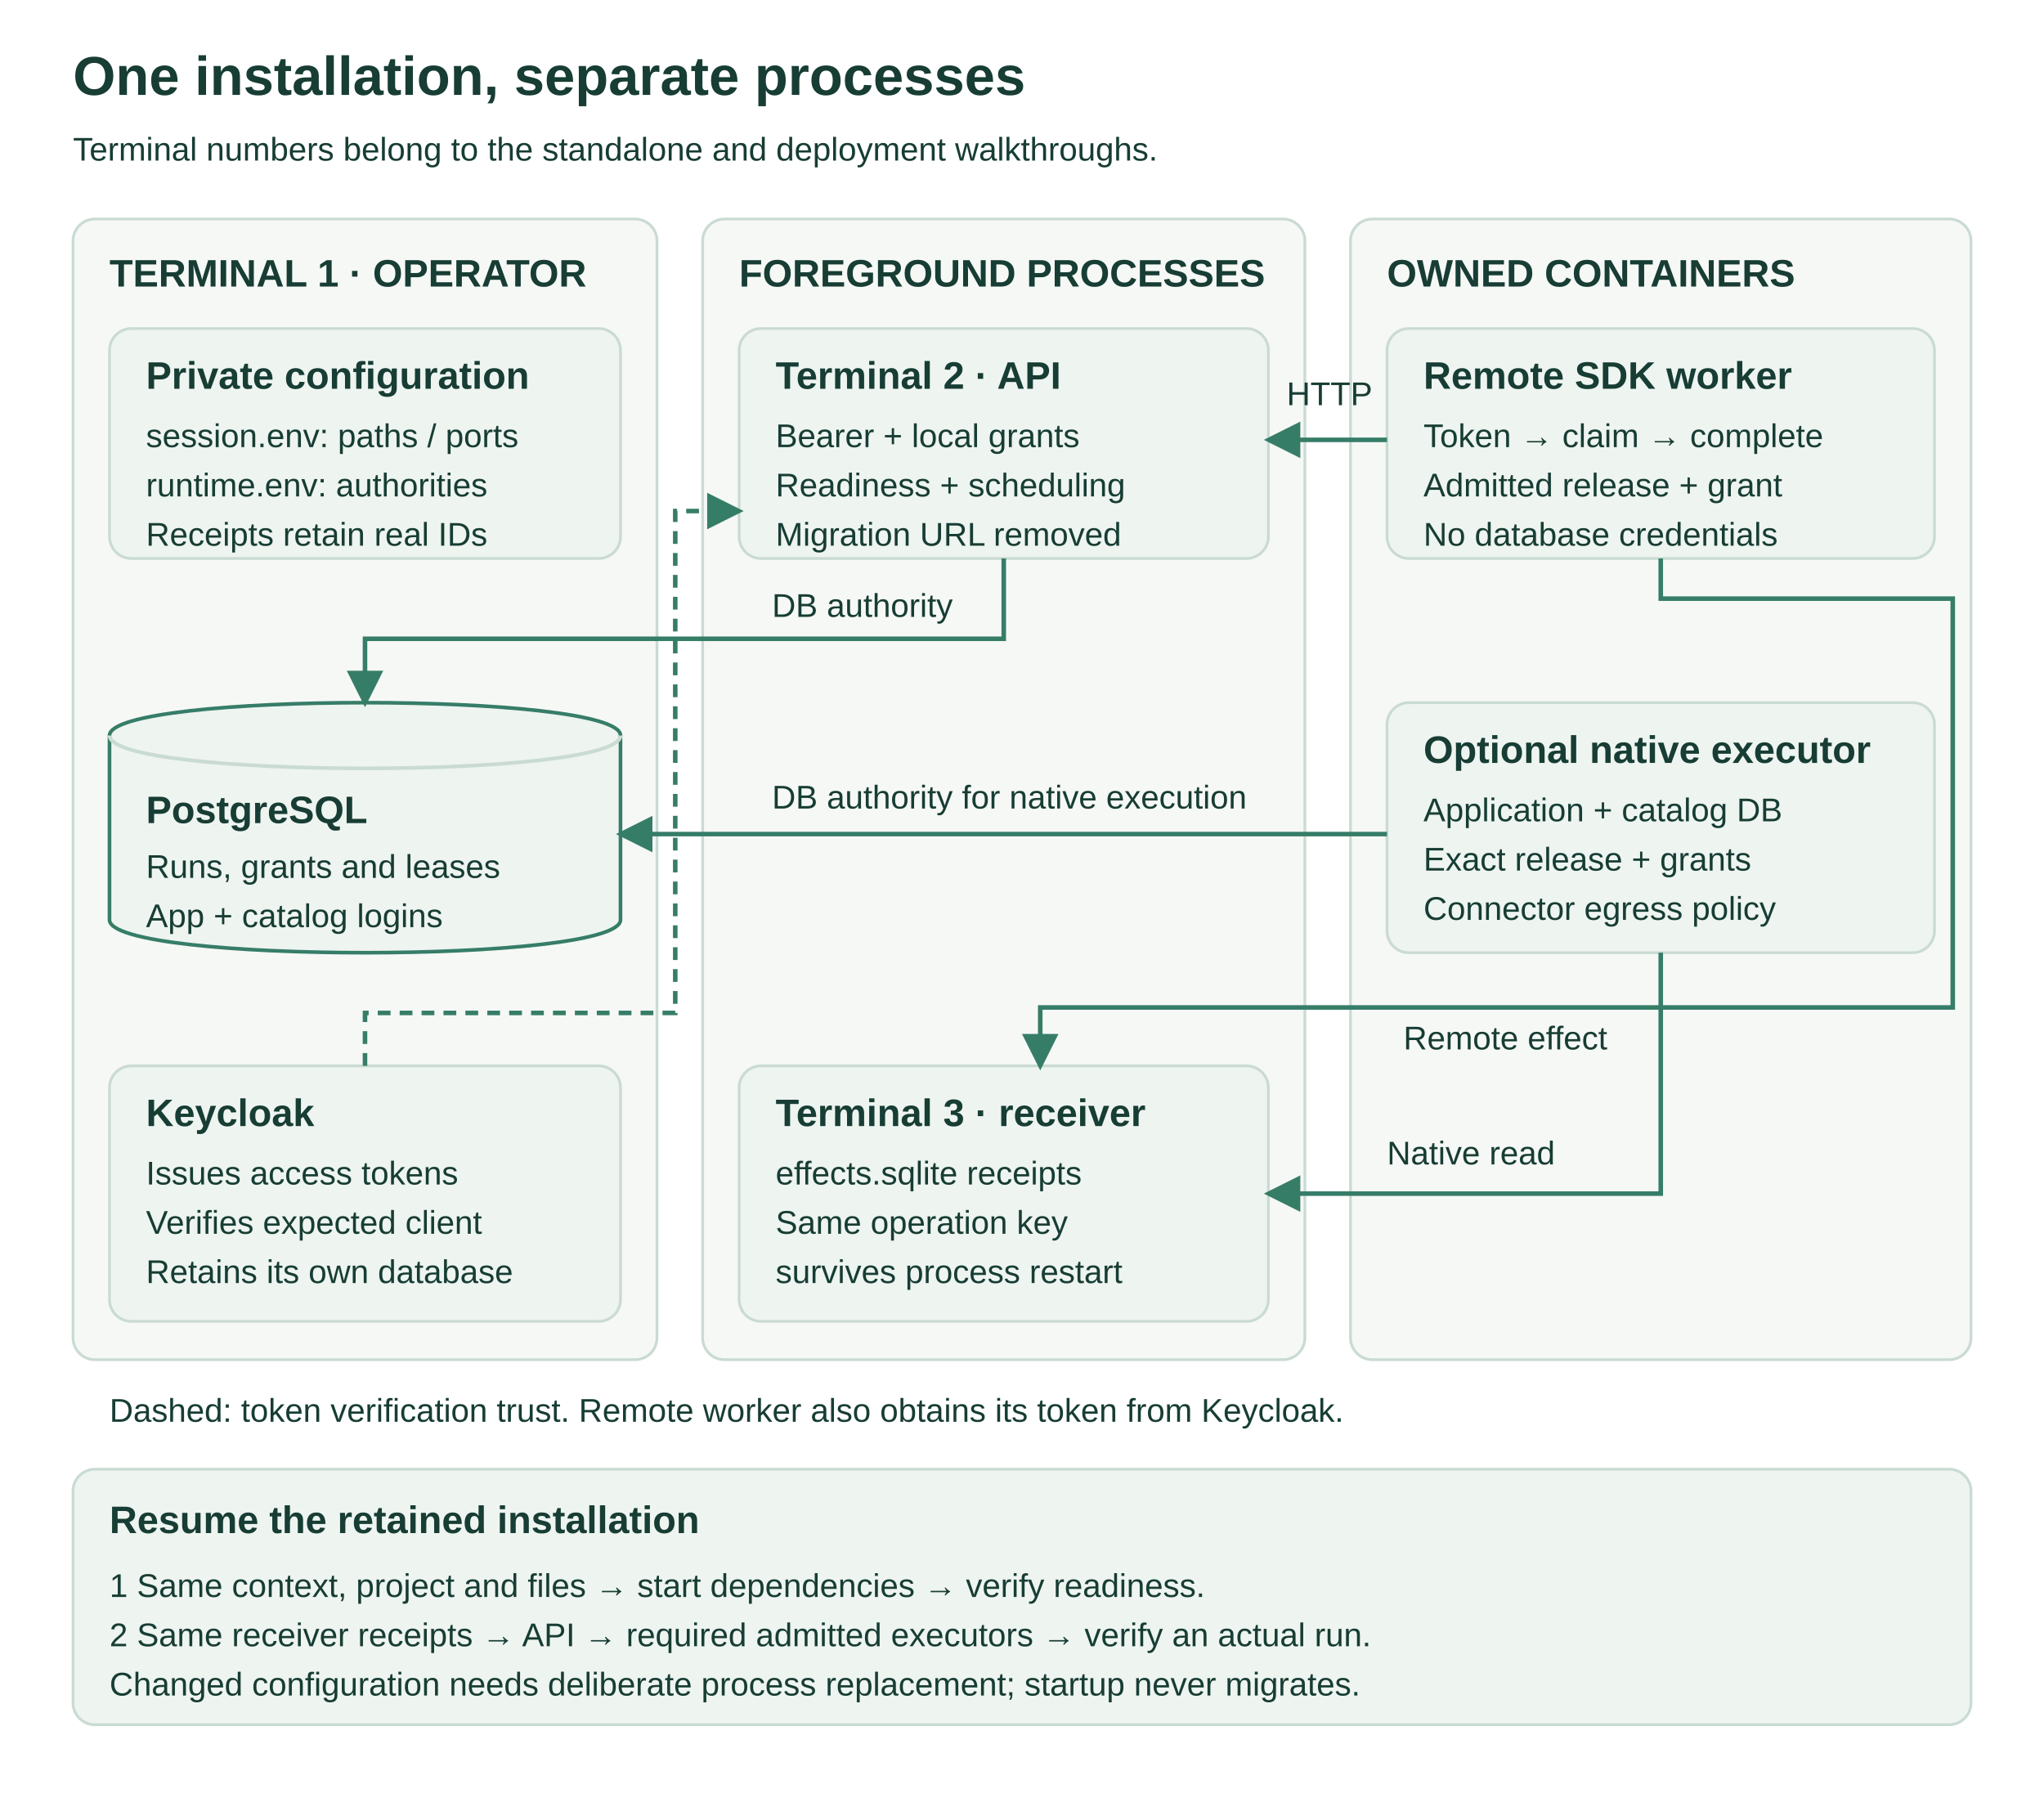
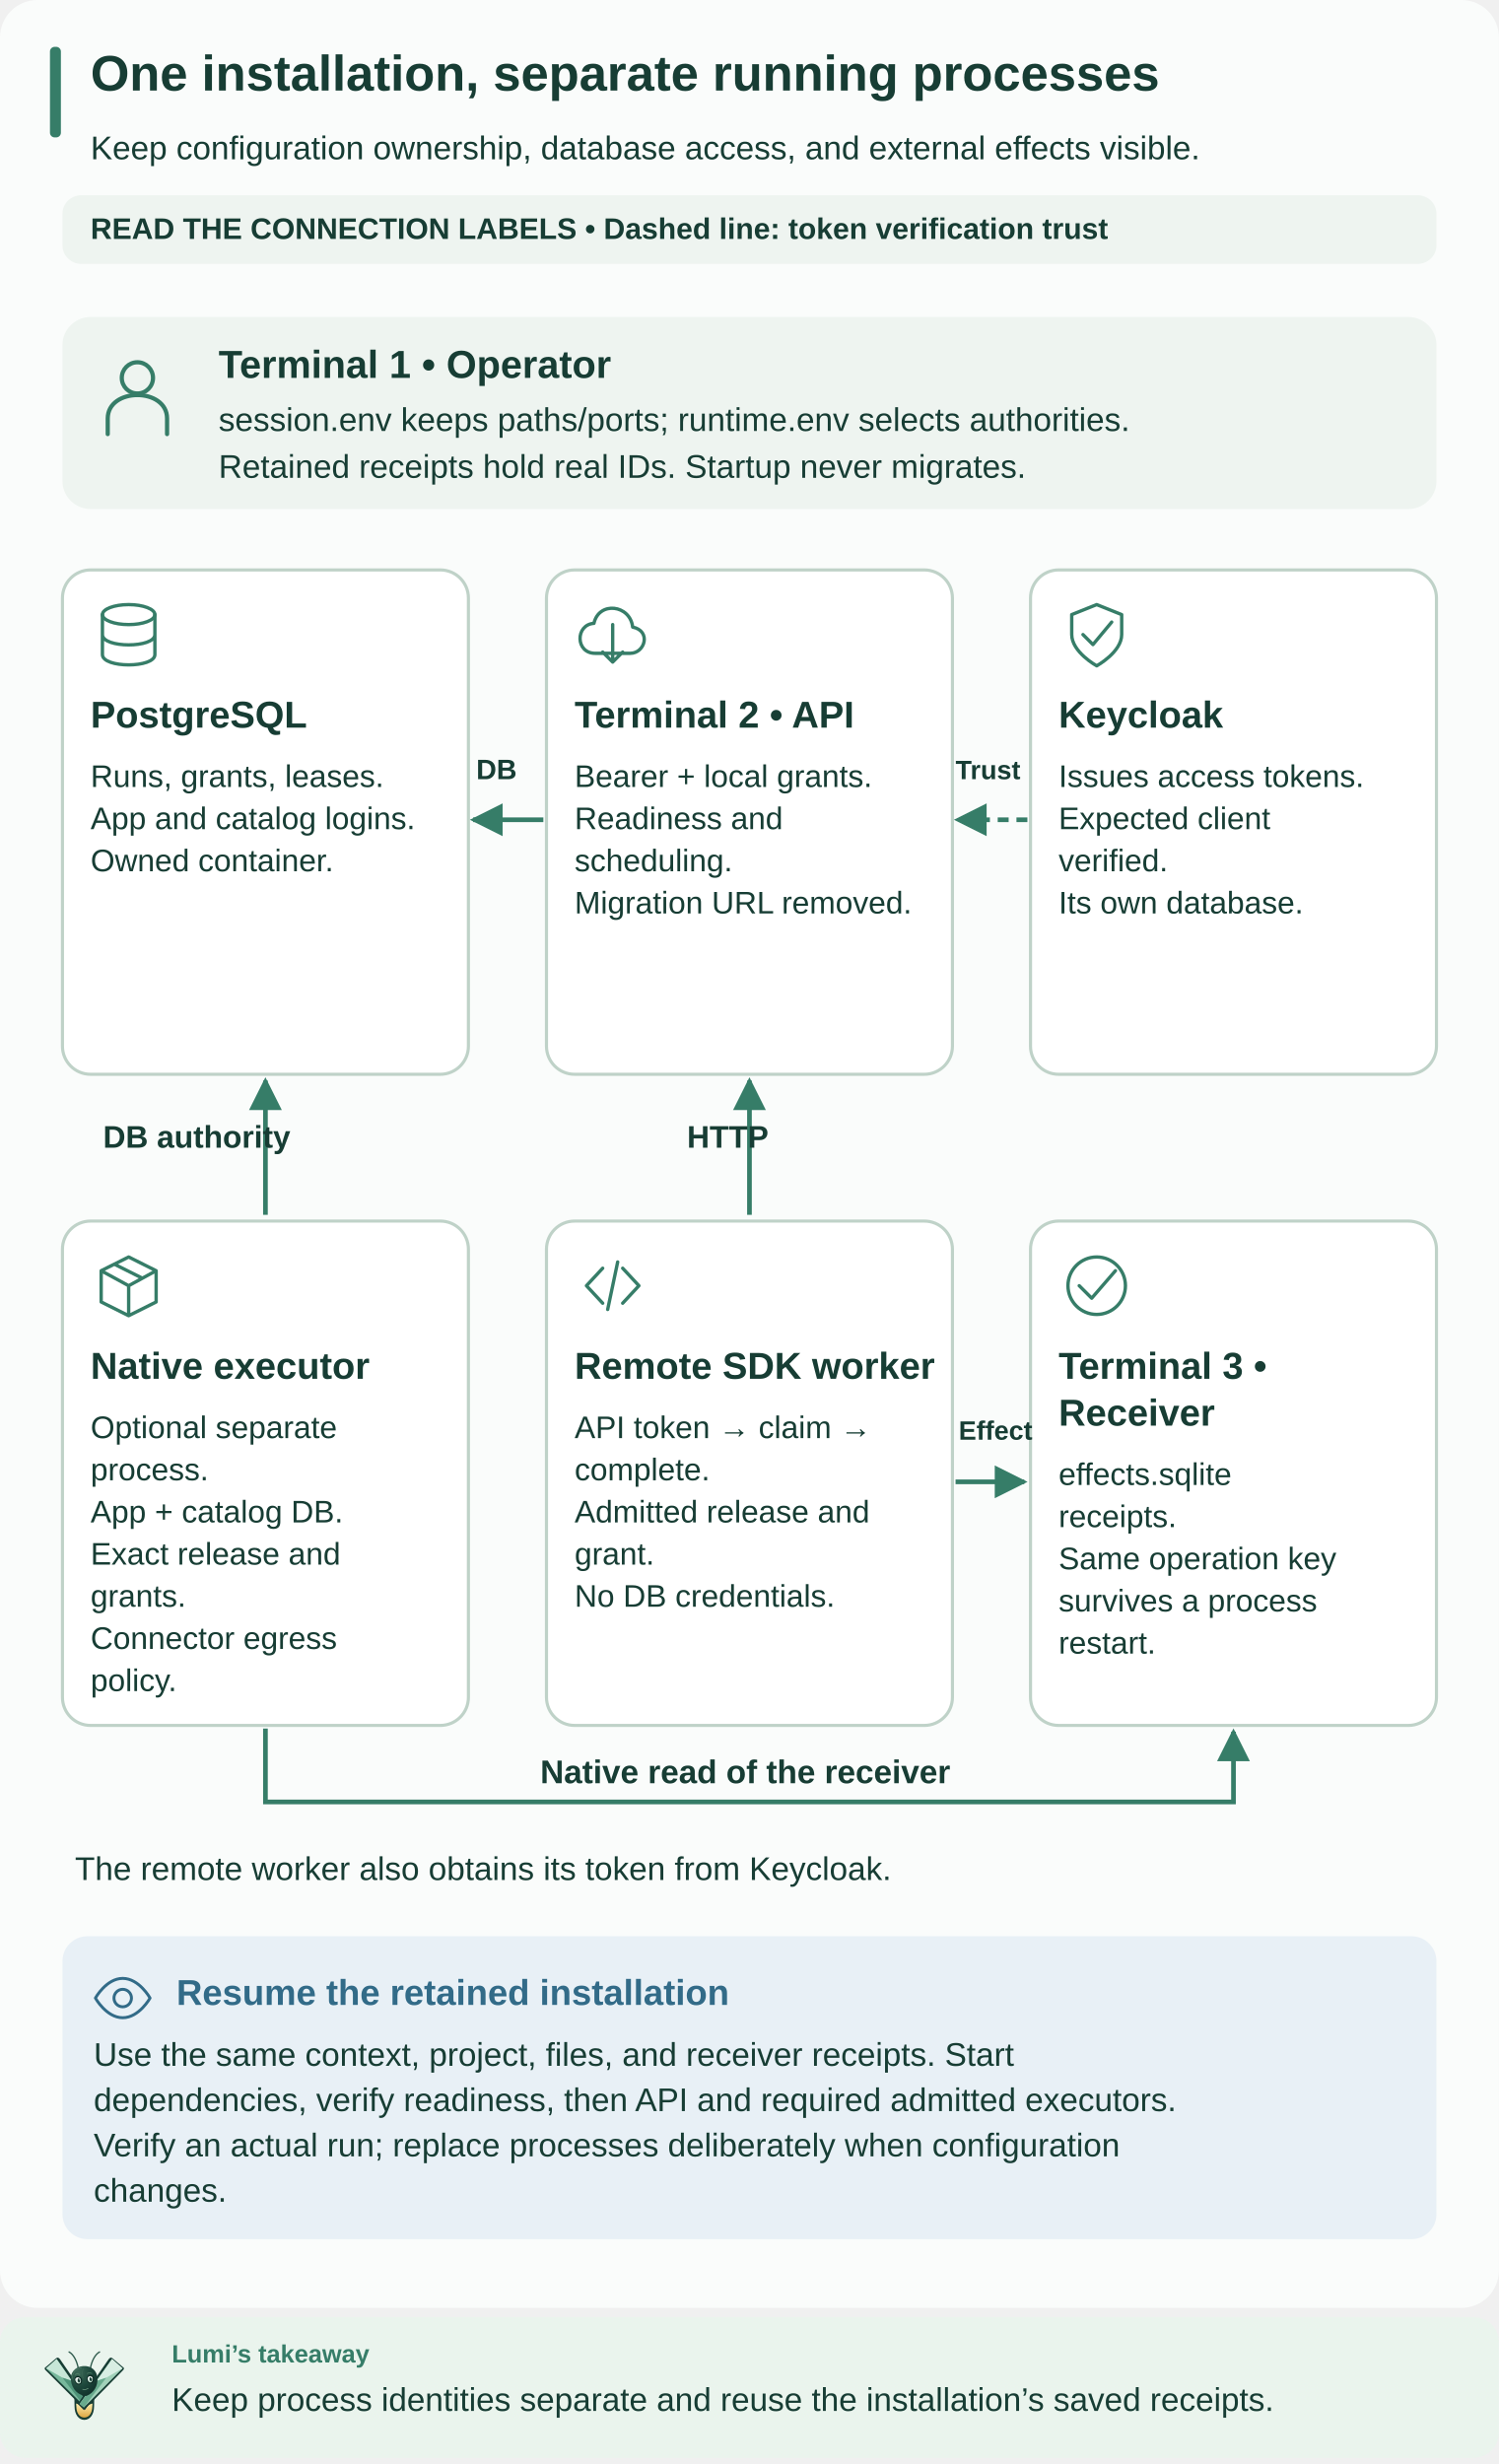
- <svg xmlns="http://www.w3.org/2000/svg" viewBox="0 0 1120 990" role="img" aria-labelledby="title desc">
+ <svg xmlns="http://www.w3.org/2000/svg" width="960" height="1578" viewBox="0 0 960 1578" role="img" aria-labelledby="title desc">
  <defs>
-     <marker id="arrow" markerWidth="8" markerHeight="8" refX="7" refY="4" orient="auto">
-       <path d="M0 0L8 4L0 8Z" fill="#367D68" />
+     <marker id="arrow" viewBox="0 0 10 10" refX="9" refY="5" markerWidth="7" markerHeight="7" orient="auto">
+       <path d="M0 0 10 5 0 10z" fill="#367D68" />
    </marker>
  </defs>
-   <style>text{font-family:Arial,sans-serif;fill:#173D34}.title{font-size:30px;font-weight:700}.head{font-size:21px;font-weight:700}.body{font-size:18px}.edge{fill:none;stroke:#367D68;stroke-width:2.5;marker-end:url(#arrow)}.line{fill:none;stroke:#C9DBD2;stroke-width:2}</style>
-   <rect width="1120" height="990" fill="#FFFFFF" />
-   <text x="40" y="52" class="title">One installation, separate processes</text>
-   <text x="40" y="88" class="body">Terminal numbers belong to the standalone and deployment walkthroughs.</text>
-   <rect x="40" y="120" width="320" height="625" rx="12" fill="#F6F8F5" stroke="#C9DBD2" stroke-width="1.5" />
-   <rect x="385" y="120" width="330" height="625" rx="12" fill="#F6F8F5" stroke="#C9DBD2" stroke-width="1.5" />
-   <rect x="740" y="120" width="340" height="625" rx="12" fill="#F6F8F5" stroke="#C9DBD2" stroke-width="1.5" />
-   <text x="60" y="157" class="head">TERMINAL 1 · OPERATOR</text>
-   <text x="405" y="157" class="head">FOREGROUND PROCESSES</text>
-   <text x="760" y="157" class="head">OWNED CONTAINERS</text>
-   <rect x="60" y="180" width="280" height="126" rx="12" fill="#EEF4F0" stroke="#C9DBD2" stroke-width="1.5" />
-   <text x="80" y="213" class="head">Private configuration</text>
-   <text x="80" y="245" class="body">session.env: paths / ports</text>
-   <text x="80" y="272" class="body">runtime.env: authorities</text>
-   <text x="80" y="299" class="body">Receipts retain real IDs</text>
-   <path d="M60 403C60 379 340 379 340 403V504C340 528 60 528 60 504Z" fill="#EEF4F0" stroke="#367D68" stroke-width="2" />
-   <path d="M60 403C60 427 340 427 340 403" class="line" />
-   <text x="80" y="451" class="head">PostgreSQL</text>
-   <text x="80" y="481" class="body">Runs, grants and leases</text>
-   <text x="80" y="508" class="body">App + catalog logins</text>
-   <rect x="60" y="584" width="280" height="140" rx="12" fill="#EEF4F0" stroke="#C9DBD2" stroke-width="1.5" />
-   <text x="80" y="617" class="head">Keycloak</text>
-   <text x="80" y="649" class="body">Issues access tokens</text>
-   <text x="80" y="676" class="body">Verifies expected client</text>
-   <text x="80" y="703" class="body">Retains its own database</text>
-   <rect x="405" y="180" width="290" height="126" rx="12" fill="#EEF4F0" stroke="#C9DBD2" stroke-width="1.5" />
-   <text x="425" y="213" class="head">Terminal 2 · API</text>
-   <text x="425" y="245" class="body">Bearer + local grants</text>
-   <text x="425" y="272" class="body">Readiness + scheduling</text>
-   <text x="425" y="299" class="body">Migration URL removed</text>
-   <rect x="405" y="584" width="290" height="140" rx="12" fill="#EEF4F0" stroke="#C9DBD2" stroke-width="1.5" />
-   <text x="425" y="617" class="head">Terminal 3 · receiver</text>
-   <text x="425" y="649" class="body">effects.sqlite receipts</text>
-   <text x="425" y="676" class="body">Same operation key</text>
-   <text x="425" y="703" class="body">survives process restart</text>
-   <rect x="760" y="180" width="300" height="126" rx="12" fill="#EEF4F0" stroke="#C9DBD2" stroke-width="1.5" />
-   <text x="780" y="213" class="head">Remote SDK worker</text>
-   <text x="780" y="245" class="body">Token → claim → complete</text>
-   <text x="780" y="272" class="body">Admitted release + grant</text>
-   <text x="780" y="299" class="body">No database credentials</text>
-   <rect x="760" y="385" width="300" height="137" rx="12" fill="#EEF4F0" stroke="#C9DBD2" stroke-width="1.5" />
-   <text x="780" y="418" class="head">Optional native executor</text>
-   <text x="780" y="450" class="body">Application + catalog DB</text>
-   <text x="780" y="477" class="body">Exact release + grants</text>
-   <text x="780" y="504" class="body">Connector egress policy</text>
-   <path d="M550 306V350H200V385" class="edge" />
-   <text x="423" y="338" class="body">DB authority</text>
-   <path d="M760 241H695" class="edge" />
-   <text x="705" y="222" class="body">HTTP</text>
-   <path d="M760 457H340" class="edge" />
-   <text x="423" y="443" class="body">DB authority for native execution</text>
-   <path d="M910 306V328H1070V552H570V584" class="edge" />
-   <text x="769" y="575" class="body">Remote effect</text>
-   <path d="M910 522V654H695" class="edge" />
-   <text x="760" y="638" class="body">Native read</text>
-   <path d="M200 584V555H370V280H405" class="edge" stroke-dasharray="7 5" />
-   <text x="60" y="779" class="body">Dashed: token verification trust. Remote worker also obtains its token from Keycloak.</text>
-   <rect x="40" y="805" width="1040" height="140" rx="12" fill="#EEF4F0" stroke="#C9DBD2" stroke-width="1.5" />
-   <text x="60" y="840" class="head">Resume the retained installation</text>
-   <text x="60" y="875" class="body">1  Same context, project and files → start dependencies → verify readiness.</text>
-   <text x="60" y="902" class="body">2  Same receiver receipts → API → required admitted executors → verify an actual run.</text>
-   <text x="60" y="929" class="body">Changed configuration needs deliberate process replacement; startup never migrates.</text>
+   <style>text{font-family:Arial,Helvetica,sans-serif}.edge{stroke:#367D68;stroke-width:3;fill:none;marker-end:url(#arrow)}</style>
+   <rect width="960" height="1478" rx="24" fill="#FAFCFB" />
+   <rect x="32" y="30" width="7" height="58" rx="3" fill="#367D68" />
+   <text x="58" y="58" font-size="32" font-weight="700" fill="#173D34">One installation, separate running processes</text>
+   <text x="58" y="102" font-size="21" font-weight="400" fill="#173D34">Keep configuration ownership, database access, and external effects visible.</text>
+   <rect x="40" y="125" width="880" height="44" rx="12" fill="#EEF4F0" />
+   <text x="58" y="153" font-size="19" font-weight="600" fill="#173D34">READ THE CONNECTION LABELS  •  Dashed line: token verification trust</text>
+   <rect x="40" y="203" width="880" height="123" rx="18" fill="#EEF4F0" />
+   <g transform="translate(60 227) scale(1)" stroke="#367D68" stroke-width="2.7" fill="none" stroke-linecap="round" stroke-linejoin="round">
+     <circle cx="28" cy="15" r="10" />
+     <path d="M9 51V41c0-20 38-20 38 0v10" />
+   </g>
+   <text x="140" y="242" font-size="25" font-weight="700" fill="#173D34">Terminal 1 • Operator</text>
+   <text x="140" y="276" font-size="21" font-weight="400" fill="#173D34">session.env keeps paths/ports; runtime.env selects authorities.</text>
+   <text x="140" y="306" font-size="21" font-weight="400" fill="#173D34">Retained receipts hold real IDs. Startup never migrates.</text>
+   <rect x="40" y="365" width="260" height="323" rx="18" fill="white" stroke="#BFD2C8" stroke-width="2" />
+   <g transform="translate(60 384) scale(0.8)" stroke="#367D68" stroke-width="2.7" fill="none" stroke-linecap="round" stroke-linejoin="round">
+     <ellipse cx="28" cy="12" rx="21" ry="8" />
+     <path d="M7 12v32c0 11 42 11 42 0V12 M7 28c0 11 42 11 42 0" />
+   </g>
+   <text x="58" y="466" font-size="24" font-weight="700" fill="#173D34">PostgreSQL</text>
+   <text x="58" y="504" font-size="20" font-weight="400" fill="#173D34">Runs, grants, leases.</text>
+   <text x="58" y="531" font-size="20" font-weight="400" fill="#173D34">App and catalog logins.</text>
+   <text x="58" y="558" font-size="20" font-weight="400" fill="#173D34">Owned container.</text>
+   <rect x="350" y="365" width="260" height="323" rx="18" fill="white" stroke="#BFD2C8" stroke-width="2" />
+   <g transform="translate(370 384) scale(0.8)" stroke="#367D68" stroke-width="2.7" fill="none" stroke-linecap="round" stroke-linejoin="round">
+     <path d="M14 43C-2 43-2 20 13 19 17 1 42 4 44 22 59 25 54 43 42 43z M28 20v30 M20 42l8 8 8-8" />
+   </g>
+   <text x="368" y="466" font-size="24" font-weight="700" fill="#173D34">Terminal 2 • API</text>
+   <text x="368" y="504" font-size="20" font-weight="400" fill="#173D34">Bearer + local grants.</text>
+   <text x="368" y="531" font-size="20" font-weight="400" fill="#173D34">Readiness and</text>
+   <text x="368" y="558" font-size="20" font-weight="400" fill="#173D34">scheduling.</text>
+   <text x="368" y="585" font-size="20" font-weight="400" fill="#173D34">Migration URL removed.</text>
+   <rect x="660" y="365" width="260" height="323" rx="18" fill="white" stroke="#BFD2C8" stroke-width="2" />
+   <g transform="translate(680 384) scale(0.8)" stroke="#367D68" stroke-width="2.7" fill="none" stroke-linecap="round" stroke-linejoin="round">
+     <path d="m28 4 20 8v16c0 14-20 25-20 25S8 42 8 28V12z M17 28l8 8 15-18" />
+   </g>
+   <text x="678" y="466" font-size="24" font-weight="700" fill="#173D34">Keycloak</text>
+   <text x="678" y="504" font-size="20" font-weight="400" fill="#173D34">Issues access tokens.</text>
+   <text x="678" y="531" font-size="20" font-weight="400" fill="#173D34">Expected client</text>
+   <text x="678" y="558" font-size="20" font-weight="400" fill="#173D34">verified.</text>
+   <text x="678" y="585" font-size="20" font-weight="400" fill="#173D34">Its own database.</text>
+   <rect x="40" y="782" width="260" height="323" rx="18" fill="white" stroke="#BFD2C8" stroke-width="2" />
+   <g transform="translate(60 801) scale(0.8)" stroke="#367D68" stroke-width="2.7" fill="none" stroke-linecap="round" stroke-linejoin="round">
+     <path d="m6 16 22-11 22 11v25L28 52 6 41z M6 16l22 12 22-12 M28 28v24 M17 11l22 11" />
+   </g>
+   <text x="58" y="883" font-size="24" font-weight="700" fill="#173D34">Native executor</text>
+   <text x="58" y="921" font-size="20" font-weight="400" fill="#173D34">Optional separate</text>
+   <text x="58" y="948" font-size="20" font-weight="400" fill="#173D34">process.</text>
+   <text x="58" y="975" font-size="20" font-weight="400" fill="#173D34">App + catalog DB.</text>
+   <text x="58" y="1002" font-size="20" font-weight="400" fill="#173D34">Exact release and</text>
+   <text x="58" y="1029" font-size="20" font-weight="400" fill="#173D34">grants.</text>
+   <text x="58" y="1056" font-size="20" font-weight="400" fill="#173D34">Connector egress</text>
+   <text x="58" y="1083" font-size="20" font-weight="400" fill="#173D34">policy.</text>
+   <rect x="350" y="782" width="260" height="323" rx="18" fill="white" stroke="#BFD2C8" stroke-width="2" />
+   <g transform="translate(370 801) scale(0.8)" stroke="#367D68" stroke-width="2.7" fill="none" stroke-linecap="round" stroke-linejoin="round">
+     <path d="m20 14-13 14 13 14 M36 14l13 14-13 14 M32 9l-8 38" />
+   </g>
+   <text x="368" y="883" font-size="24" font-weight="700" fill="#173D34">Remote SDK worker</text>
+   <text x="368" y="921" font-size="20" font-weight="400" fill="#173D34">API token → claim →</text>
+   <text x="368" y="948" font-size="20" font-weight="400" fill="#173D34">complete.</text>
+   <text x="368" y="975" font-size="20" font-weight="400" fill="#173D34">Admitted release and</text>
+   <text x="368" y="1002" font-size="20" font-weight="400" fill="#173D34">grant.</text>
+   <text x="368" y="1029" font-size="20" font-weight="400" fill="#173D34">No DB credentials.</text>
+   <rect x="660" y="782" width="260" height="323" rx="18" fill="white" stroke="#BFD2C8" stroke-width="2" />
+   <g transform="translate(680 801) scale(0.8)" stroke="#367D68" stroke-width="2.7" fill="none" stroke-linecap="round" stroke-linejoin="round">
+     <circle cx="28" cy="28" r="23" />
+     <path d="m14 28 10 10 19-22" />
+   </g>
+   <text x="678" y="883" font-size="24" font-weight="700" fill="#173D34">Terminal 3 •</text>
+   <text x="678" y="913" font-size="24" font-weight="700" fill="#173D34">Receiver</text>
+   <text x="678" y="951" font-size="20" font-weight="400" fill="#173D34">effects.sqlite</text>
+   <text x="678" y="978" font-size="20" font-weight="400" fill="#173D34">receipts.</text>
+   <text x="678" y="1005" font-size="20" font-weight="400" fill="#173D34">Same operation key</text>
+   <text x="678" y="1032" font-size="20" font-weight="400" fill="#173D34">survives a process</text>
+   <text x="678" y="1059" font-size="20" font-weight="400" fill="#173D34">restart.</text>
+   <path class="edge" d="M348 525H303" />
+   <text x="305" y="499" font-size="18" font-weight="600" fill="#173D34">DB</text>
+   <path class="edge" stroke-dasharray="7 5" d="M658 525H613" />
+   <text x="612" y="499" font-size="17" font-weight="600" fill="#173D34">Trust</text>
+   <path class="edge" d="M170 778V692" />
+   <text x="66" y="735" font-size="20" font-weight="600" fill="#173D34">DB authority</text>
+   <path class="edge" d="M480 778V692" />
+   <text x="440" y="735" font-size="20" font-weight="600" fill="#173D34">HTTP</text>
+   <path class="edge" d="M612 949H656" />
+   <text x="614" y="922" font-size="17" font-weight="600" fill="#173D34">Effect</text>
+   <path class="edge" d="M170 1107V1154H790V1109" />
+   <text x="346" y="1142" font-size="21" font-weight="600" fill="#173D34">Native read of the receiver</text>
+   <text x="48" y="1204" font-size="21" font-weight="400" fill="#173D34">The remote worker also obtains its token from Keycloak.</text>
+   <rect x="40" y="1240" width="880" height="194" rx="16" fill="#E8F0F6" />
+   <g transform="translate(59 1260) scale(0.7)" stroke="#326B88" stroke-width="2.7" fill="none" stroke-linecap="round" stroke-linejoin="round">
+     <path d="M3 28s10-18 25-18 25 18 25 18-10 18-25 18S3 28 3 28z" />
+     <circle cx="28" cy="28" r="8" />
+   </g>
+   <text x="113" y="1284" font-size="23" font-weight="700" fill="#326B88">Resume the retained installation</text>
+   <text x="60" y="1323" font-size="21" font-weight="400" fill="#173D34">Use the same context, project, files, and receiver receipts. Start</text>
+   <text x="60" y="1352" font-size="21" font-weight="400" fill="#173D34">dependencies, verify readiness, then API and required admitted executors.</text>
+   <text x="60" y="1381" font-size="21" font-weight="400" fill="#173D34">Verify an actual run; replace processes deliberately when configuration</text>
+   <text x="60" y="1410" font-size="21" font-weight="400" fill="#173D34">changes.</text>
+   <g id="lumi-takeaway">
+     <rect x="0" y="1484" width="960" height="90" rx="16" fill="#EAF4ED" />
+     <g transform="translate(22 1495) scale(.25)">
+       <defs>
+         <radialGradient id="lumi-face" cx=".3" cy=".2" r=".9">
+           <stop stop-color="#3C6957" />
+           <stop offset=".55" stop-color="#1C463A" />
+           <stop offset="1" stop-color="#102E28" />
+         </radialGradient>
+         <linearGradient id="lumi-eye" x1="0" y1="0" x2="0" y2="1">
+           <stop stop-color="#FFFFFF" />
+           <stop offset="1" stop-color="#B8DCC8" />
+         </linearGradient>
+         <linearGradient id="lumi-lantern" x1="0" y1="0" x2="0" y2="1">
+           <stop stop-color="#FFEDAD" />
+           <stop offset="1" stop-color="#DDA743" />
+         </linearGradient>
+       </defs>
+       <g stroke-linecap="round" stroke-linejoin="round">
+         <path d="M113 89C109 67 100 51 89 45M143 89C147 67 156 51 167 45" fill="none" stroke="#315C4E" stroke-width="3.5" />
+         <path d="M102 134Q128 122 154 134L153 184C153 206 142 219 128 219C114 219 103 206 103 184Z" fill="#173D34" />
+         <path d="M107 177Q128 185 149 177L148 191C146 205 138 213 128 213C118 213 110 205 108 191Z" fill="url(#lumi-lantern)" />
+         <path d="M30 83L56 61Q61 57 66 64L142 174L130 193L28 91Q24 86 30 83Z" fill="#173D34" />
+         <path d="M57 63L135 175L129 185L30 87Z" fill="#78B89C" />
+         <path d="M57 63L96 119L72 111L30 87Z" fill="#C7E6D7" />
+         <path d="M72 111L96 119L135 175L129 185Z" fill="#4F9479" />
+         <path d="M226 83L200 61Q195 57 190 64L111 178L127 194L228 91Q232 86 226 83Z" fill="#173D34" />
+         <path d="M199 63L116 178L127 187L226 87Z" fill="#A1D1B9" />
+         <path d="M199 63L160 119L184 111L226 87Z" fill="#D8EEE3" />
+         <path d="M184 111L160 119L116 178L127 187Z" fill="#68AA8D" />
+         <g transform="rotate(-5 128 120)">
+           <path d="M94 115C93 95 108 81 128 81C148 81 163 95 162 115       C162 135 150 152 130 158C109 155 95 138 94 115Z" fill="url(#lumi-face)" />
+           <path d="M98 111C98 96 110 86 124 85" fill="none" stroke="#83AF94" stroke-width="1.2" opacity=".5" />
+           <path d="M128 87C124 99 124 106 126 112" fill="none" stroke="#58856B" stroke-width="1" opacity=".4" />
+           <path d="M103 114C104 106 111 103 117 107C124 111 124 120 119 126       C111 131 104 124 103 114Z" fill="#0C2923" />
+           <path d="M105 114C106 109 111 107 116 110C120 113 121 120 117 124       C111 127 106 122 105 114Z" fill="url(#lumi-eye)" />
+           <ellipse cx="114.5" cy="116.5" rx="3.3" ry="5.4" fill="#173D34" />
+           <circle cx="115.5" cy="113.5" r="1.4" fill="#FFFFFF" />
+           <path d="M135 112C138 105 145 103 151 108C156 114 153 124 147 127       C139 129 133 120 135 112Z" fill="#0C2923" />
+           <path d="M137 113C139 108 144 107 148 110C152 114 150 121 146 124       C140 126 136 120 137 113Z" fill="url(#lumi-eye)" />
+           <ellipse cx="145" cy="116" rx="3.3" ry="5.4" fill="#173D34" />
+           <circle cx="146" cy="113" r="1.4" fill="#FFFFFF" />
+           <path d="M106 101Q112 98 118 102M137 101Q143 98 149 102" fill="none" stroke="#6C997E" stroke-width="1.8" opacity=".65" />
+           <path d="M122 140Q129 143 136 139" fill="none" stroke="#84B295" stroke-width="1.5" />
+         </g>
+       </g>
+     </g>
+     <text x="110" y="1513" style="font-family:Arial,Helvetica,sans-serif;font-size:16px;font-weight:700;fill:#367D68">Lumi’s takeaway</text>
+     <text x="110" y="1544" style="font-family:Arial,Helvetica,sans-serif;font-size:21px;fill:#173D34">Keep process identities separate and reuse the installation’s saved receipts.</text>
+   </g>
</svg>
